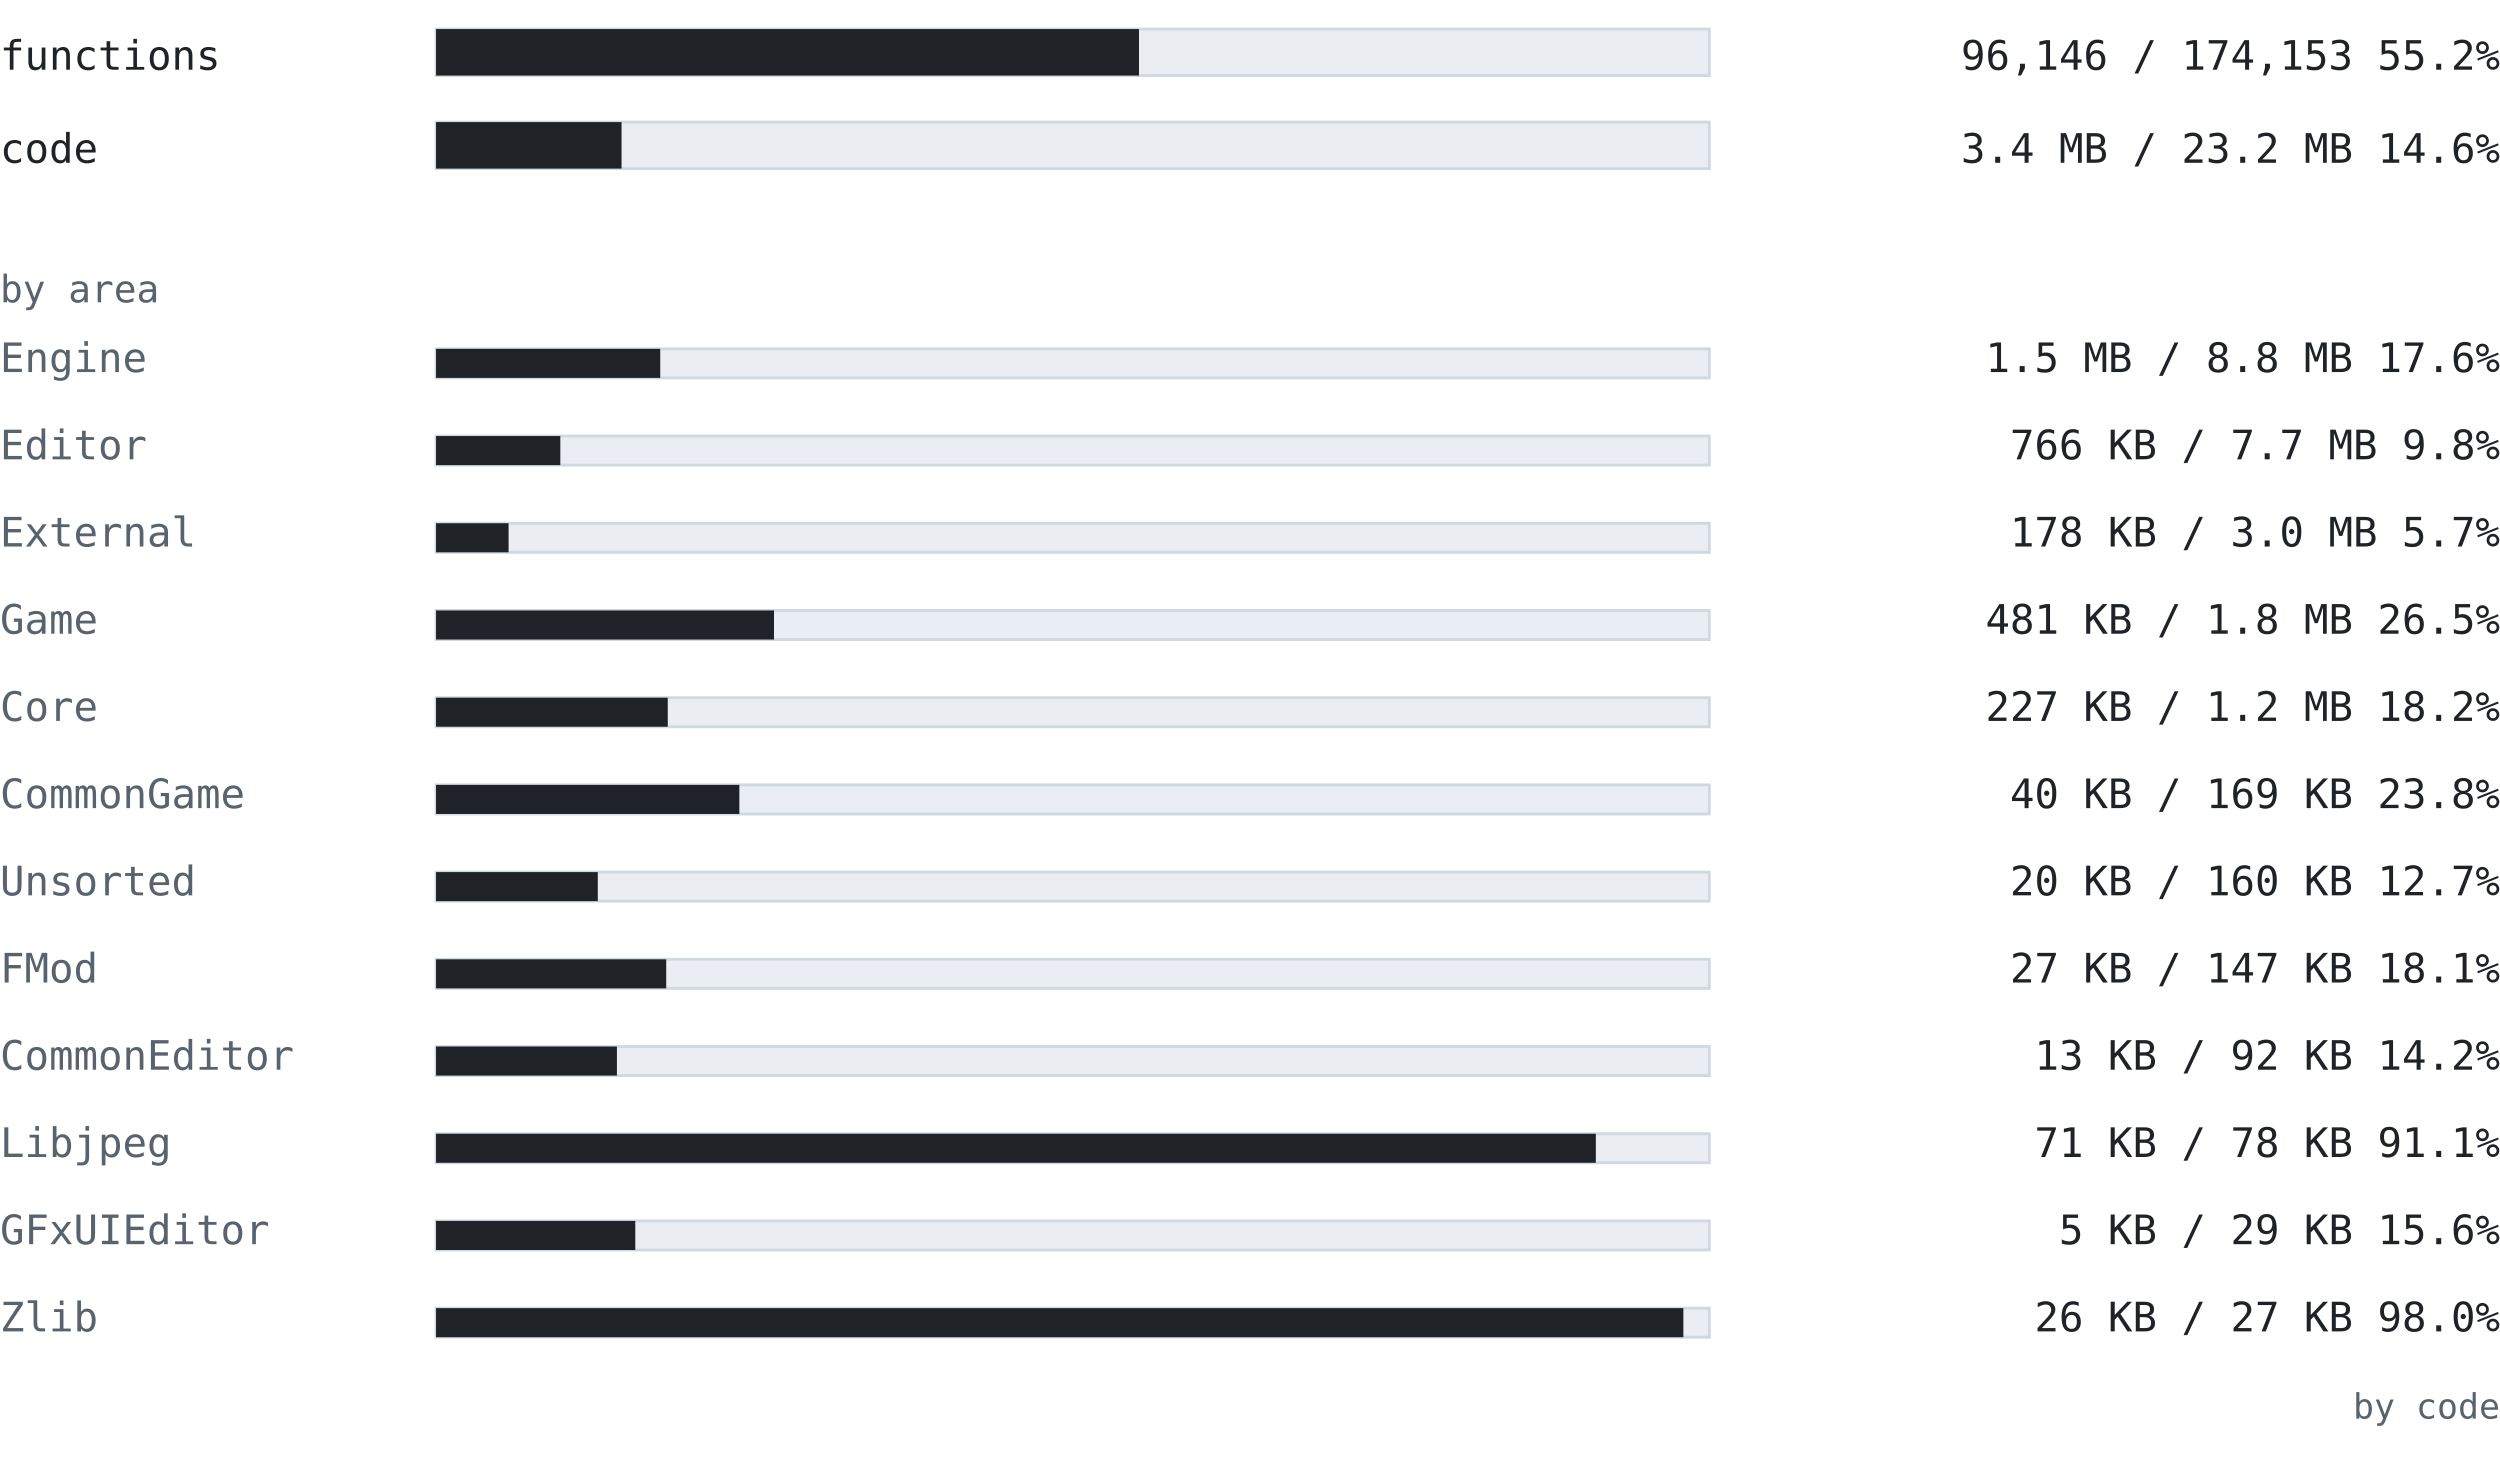
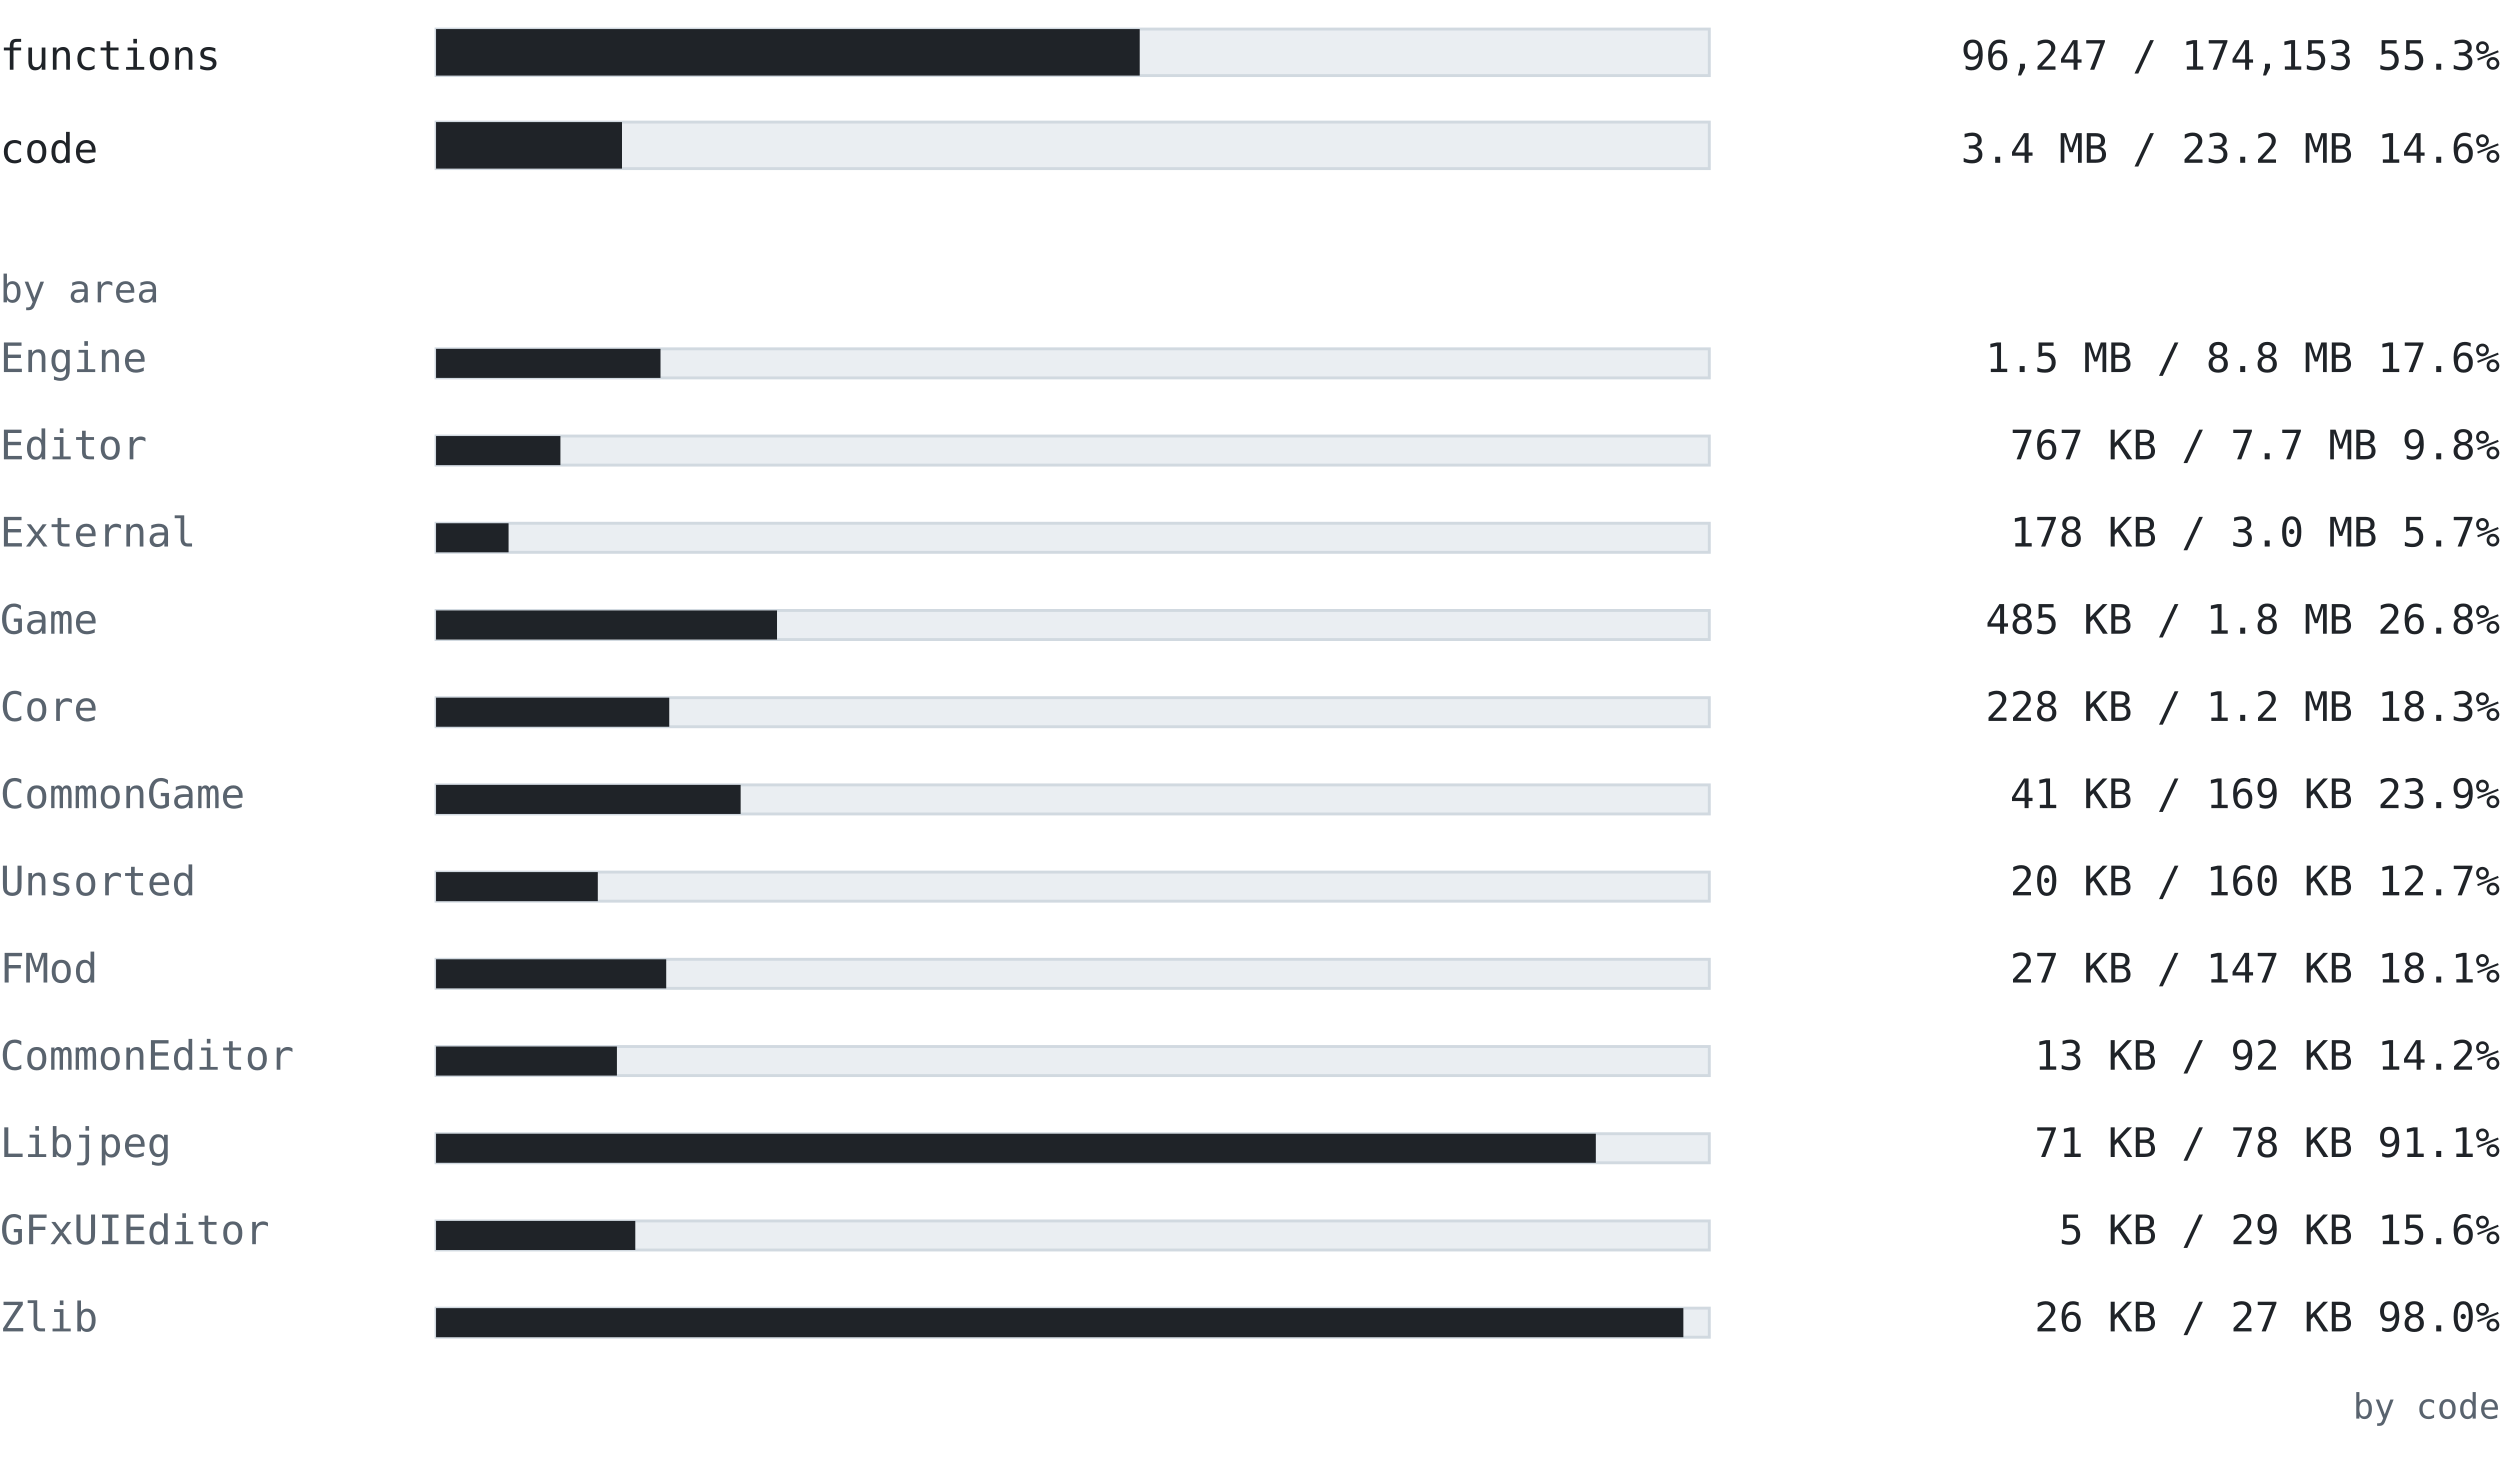
<svg xmlns="http://www.w3.org/2000/svg" width="860" height="510" viewBox="0 0 860 510" font-family="ui-monospace, SFMono-Regular, 'Cascadia Mono', Consolas, 'DejaVu Sans Mono', monospace">
  <text x="0" y="24" font-size="14" fill="#1f2328" text-anchor="start" font-weight="normal">functions</text>
  <rect x="150" y="10" width="438" height="16" fill="#eaeef2" stroke="#d1d9e0" />
-   <rect x="150" y="10" width="241.81" height="16" fill="#1f2328" />
-   <text x="860" y="24" font-size="14" fill="#1f2328" text-anchor="end" font-weight="normal">96,146 / 174,153  55.2%</text>
+   <rect x="150" y="10" width="242.064" height="16" fill="#1f2328" />
+   <text x="860" y="24" font-size="14" fill="#1f2328" text-anchor="end" font-weight="normal">96,247 / 174,153  55.3%</text>
  <text x="0" y="56" font-size="14" fill="#1f2328" text-anchor="start" font-weight="normal">code</text>
  <rect x="150" y="42" width="438" height="16" fill="#eaeef2" stroke="#d1d9e0" />
-   <rect x="150" y="42" width="63.812" height="16" fill="#1f2328" />
+   <rect x="150" y="42" width="63.966" height="16" fill="#1f2328" />
  <text x="860" y="56" font-size="14" fill="#1f2328" text-anchor="end" font-weight="normal">3.4 MB / 23.2 MB  14.6%</text>
  <text x="0" y="104" font-size="13" fill="#59636e" text-anchor="start" font-weight="normal">by area</text>
  <text x="0" y="128" font-size="14" fill="#59636e" text-anchor="start" font-weight="normal">Engine</text>
  <rect x="150" y="120" width="438" height="10" fill="#eaeef2" stroke="#d1d9e0" />
-   <rect x="150" y="120" width="77.124" height="10" fill="#1f2328" />
+   <rect x="150" y="120" width="77.216" height="10" fill="#1f2328" />
  <text x="860" y="128" font-size="14" fill="#1f2328" text-anchor="end" font-weight="normal">1.5 MB / 8.8 MB  17.6%</text>
  <text x="0" y="158" font-size="14" fill="#59636e" text-anchor="start" font-weight="normal">Editor</text>
  <rect x="150" y="150" width="438" height="10" fill="#eaeef2" stroke="#d1d9e0" />
-   <rect x="150" y="150" width="42.751" height="10" fill="#1f2328" />
-   <text x="860" y="158" font-size="14" fill="#1f2328" text-anchor="end" font-weight="normal">766 KB / 7.7 MB  9.8%</text>
+   <rect x="150" y="150" width="42.784" height="10" fill="#1f2328" />
+   <text x="860" y="158" font-size="14" fill="#1f2328" text-anchor="end" font-weight="normal">767 KB / 7.7 MB  9.8%</text>
  <text x="0" y="188" font-size="14" fill="#59636e" text-anchor="start" font-weight="normal">External</text>
  <rect x="150" y="180" width="438" height="10" fill="#eaeef2" stroke="#d1d9e0" />
  <rect x="150" y="180" width="24.949" height="10" fill="#1f2328" />
  <text x="860" y="188" font-size="14" fill="#1f2328" text-anchor="end" font-weight="normal">178 KB / 3.0 MB  5.7%</text>
  <text x="0" y="218" font-size="14" fill="#59636e" text-anchor="start" font-weight="normal">Game</text>
  <rect x="150" y="210" width="438" height="10" fill="#eaeef2" stroke="#d1d9e0" />
-   <rect x="150" y="210" width="116.256" height="10" fill="#1f2328" />
-   <text x="860" y="218" font-size="14" fill="#1f2328" text-anchor="end" font-weight="normal">481 KB / 1.8 MB  26.5%</text>
+   <rect x="150" y="210" width="117.294" height="10" fill="#1f2328" />
+   <text x="860" y="218" font-size="14" fill="#1f2328" text-anchor="end" font-weight="normal">485 KB / 1.8 MB  26.8%</text>
  <text x="0" y="248" font-size="14" fill="#59636e" text-anchor="start" font-weight="normal">Core</text>
  <rect x="150" y="240" width="438" height="10" fill="#eaeef2" stroke="#d1d9e0" />
-   <rect x="150" y="240" width="79.713" height="10" fill="#1f2328" />
-   <text x="860" y="248" font-size="14" fill="#1f2328" text-anchor="end" font-weight="normal">227 KB / 1.2 MB  18.2%</text>
+   <rect x="150" y="240" width="80.222" height="10" fill="#1f2328" />
+   <text x="860" y="248" font-size="14" fill="#1f2328" text-anchor="end" font-weight="normal">228 KB / 1.2 MB  18.3%</text>
  <text x="0" y="278" font-size="14" fill="#59636e" text-anchor="start" font-weight="normal">CommonGame</text>
  <rect x="150" y="270" width="438" height="10" fill="#eaeef2" stroke="#d1d9e0" />
-   <rect x="150" y="270" width="104.337" height="10" fill="#1f2328" />
-   <text x="860" y="278" font-size="14" fill="#1f2328" text-anchor="end" font-weight="normal">40 KB / 169 KB  23.8%</text>
+   <rect x="150" y="270" width="104.783" height="10" fill="#1f2328" />
+   <text x="860" y="278" font-size="14" fill="#1f2328" text-anchor="end" font-weight="normal">41 KB / 169 KB  23.9%</text>
  <text x="0" y="308" font-size="14" fill="#59636e" text-anchor="start" font-weight="normal">Unsorted</text>
  <rect x="150" y="300" width="438" height="10" fill="#eaeef2" stroke="#d1d9e0" />
  <rect x="150" y="300" width="55.645" height="10" fill="#1f2328" />
  <text x="860" y="308" font-size="14" fill="#1f2328" text-anchor="end" font-weight="normal">20 KB / 160 KB  12.7%</text>
  <text x="0" y="338" font-size="14" fill="#59636e" text-anchor="start" font-weight="normal">FMod</text>
  <rect x="150" y="330" width="438" height="10" fill="#eaeef2" stroke="#d1d9e0" />
  <rect x="150" y="330" width="79.178" height="10" fill="#1f2328" />
  <text x="860" y="338" font-size="14" fill="#1f2328" text-anchor="end" font-weight="normal">27 KB / 147 KB  18.1%</text>
  <text x="0" y="368" font-size="14" fill="#59636e" text-anchor="start" font-weight="normal">CommonEditor</text>
  <rect x="150" y="360" width="438" height="10" fill="#eaeef2" stroke="#d1d9e0" />
  <rect x="150" y="360" width="62.221" height="10" fill="#1f2328" />
  <text x="860" y="368" font-size="14" fill="#1f2328" text-anchor="end" font-weight="normal">13 KB / 92 KB  14.2%</text>
  <text x="0" y="398" font-size="14" fill="#59636e" text-anchor="start" font-weight="normal">Libjpeg</text>
  <rect x="150" y="390" width="438" height="10" fill="#eaeef2" stroke="#d1d9e0" />
  <rect x="150" y="390" width="398.965" height="10" fill="#1f2328" />
  <text x="860" y="398" font-size="14" fill="#1f2328" text-anchor="end" font-weight="normal">71 KB / 78 KB  91.1%</text>
  <text x="0" y="428" font-size="14" fill="#59636e" text-anchor="start" font-weight="normal">GFxUIEditor</text>
  <rect x="150" y="420" width="438" height="10" fill="#eaeef2" stroke="#d1d9e0" />
  <rect x="150" y="420" width="68.539" height="10" fill="#1f2328" />
  <text x="860" y="428" font-size="14" fill="#1f2328" text-anchor="end" font-weight="normal">5 KB / 29 KB  15.6%</text>
  <text x="0" y="458" font-size="14" fill="#59636e" text-anchor="start" font-weight="normal">Zlib</text>
  <rect x="150" y="450" width="438" height="10" fill="#eaeef2" stroke="#d1d9e0" />
  <rect x="150" y="450" width="429.075" height="10" fill="#1f2328" />
  <text x="860" y="458" font-size="14" fill="#1f2328" text-anchor="end" font-weight="normal">26 KB / 27 KB  98.0%</text>
  <text x="860" y="488" font-size="12" fill="#59636e" text-anchor="end" font-weight="normal">by code</text>
</svg>
